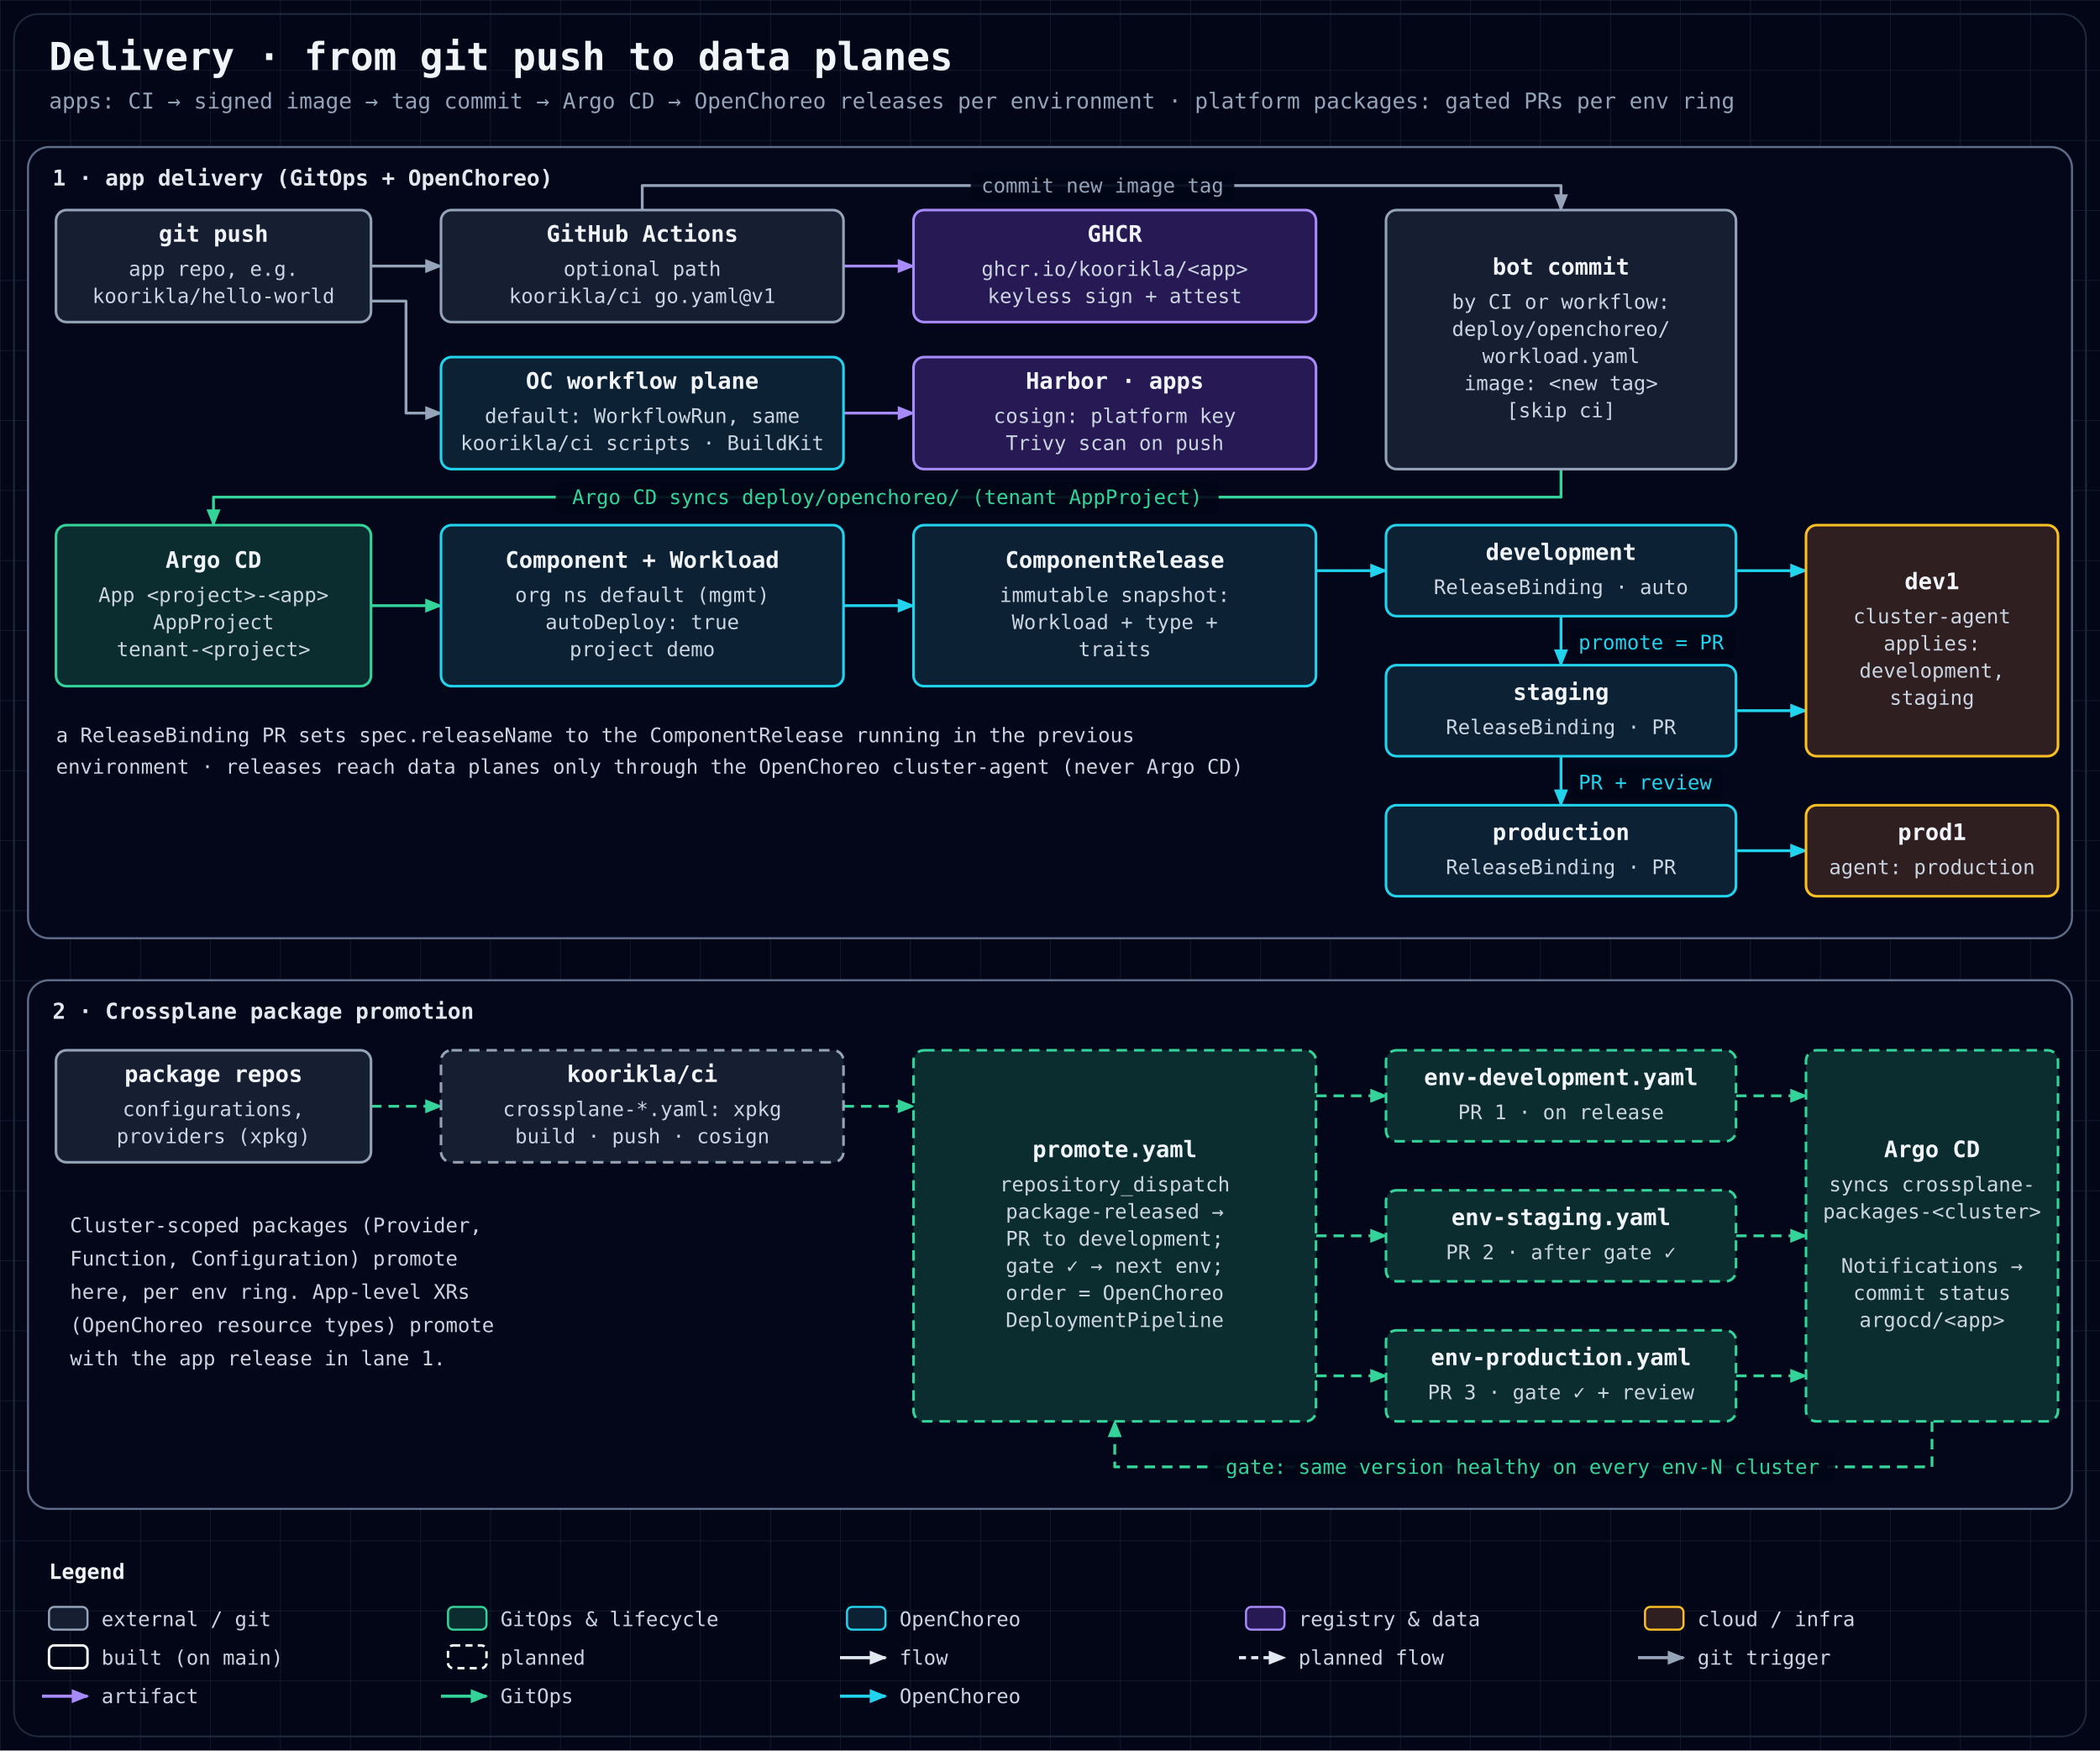
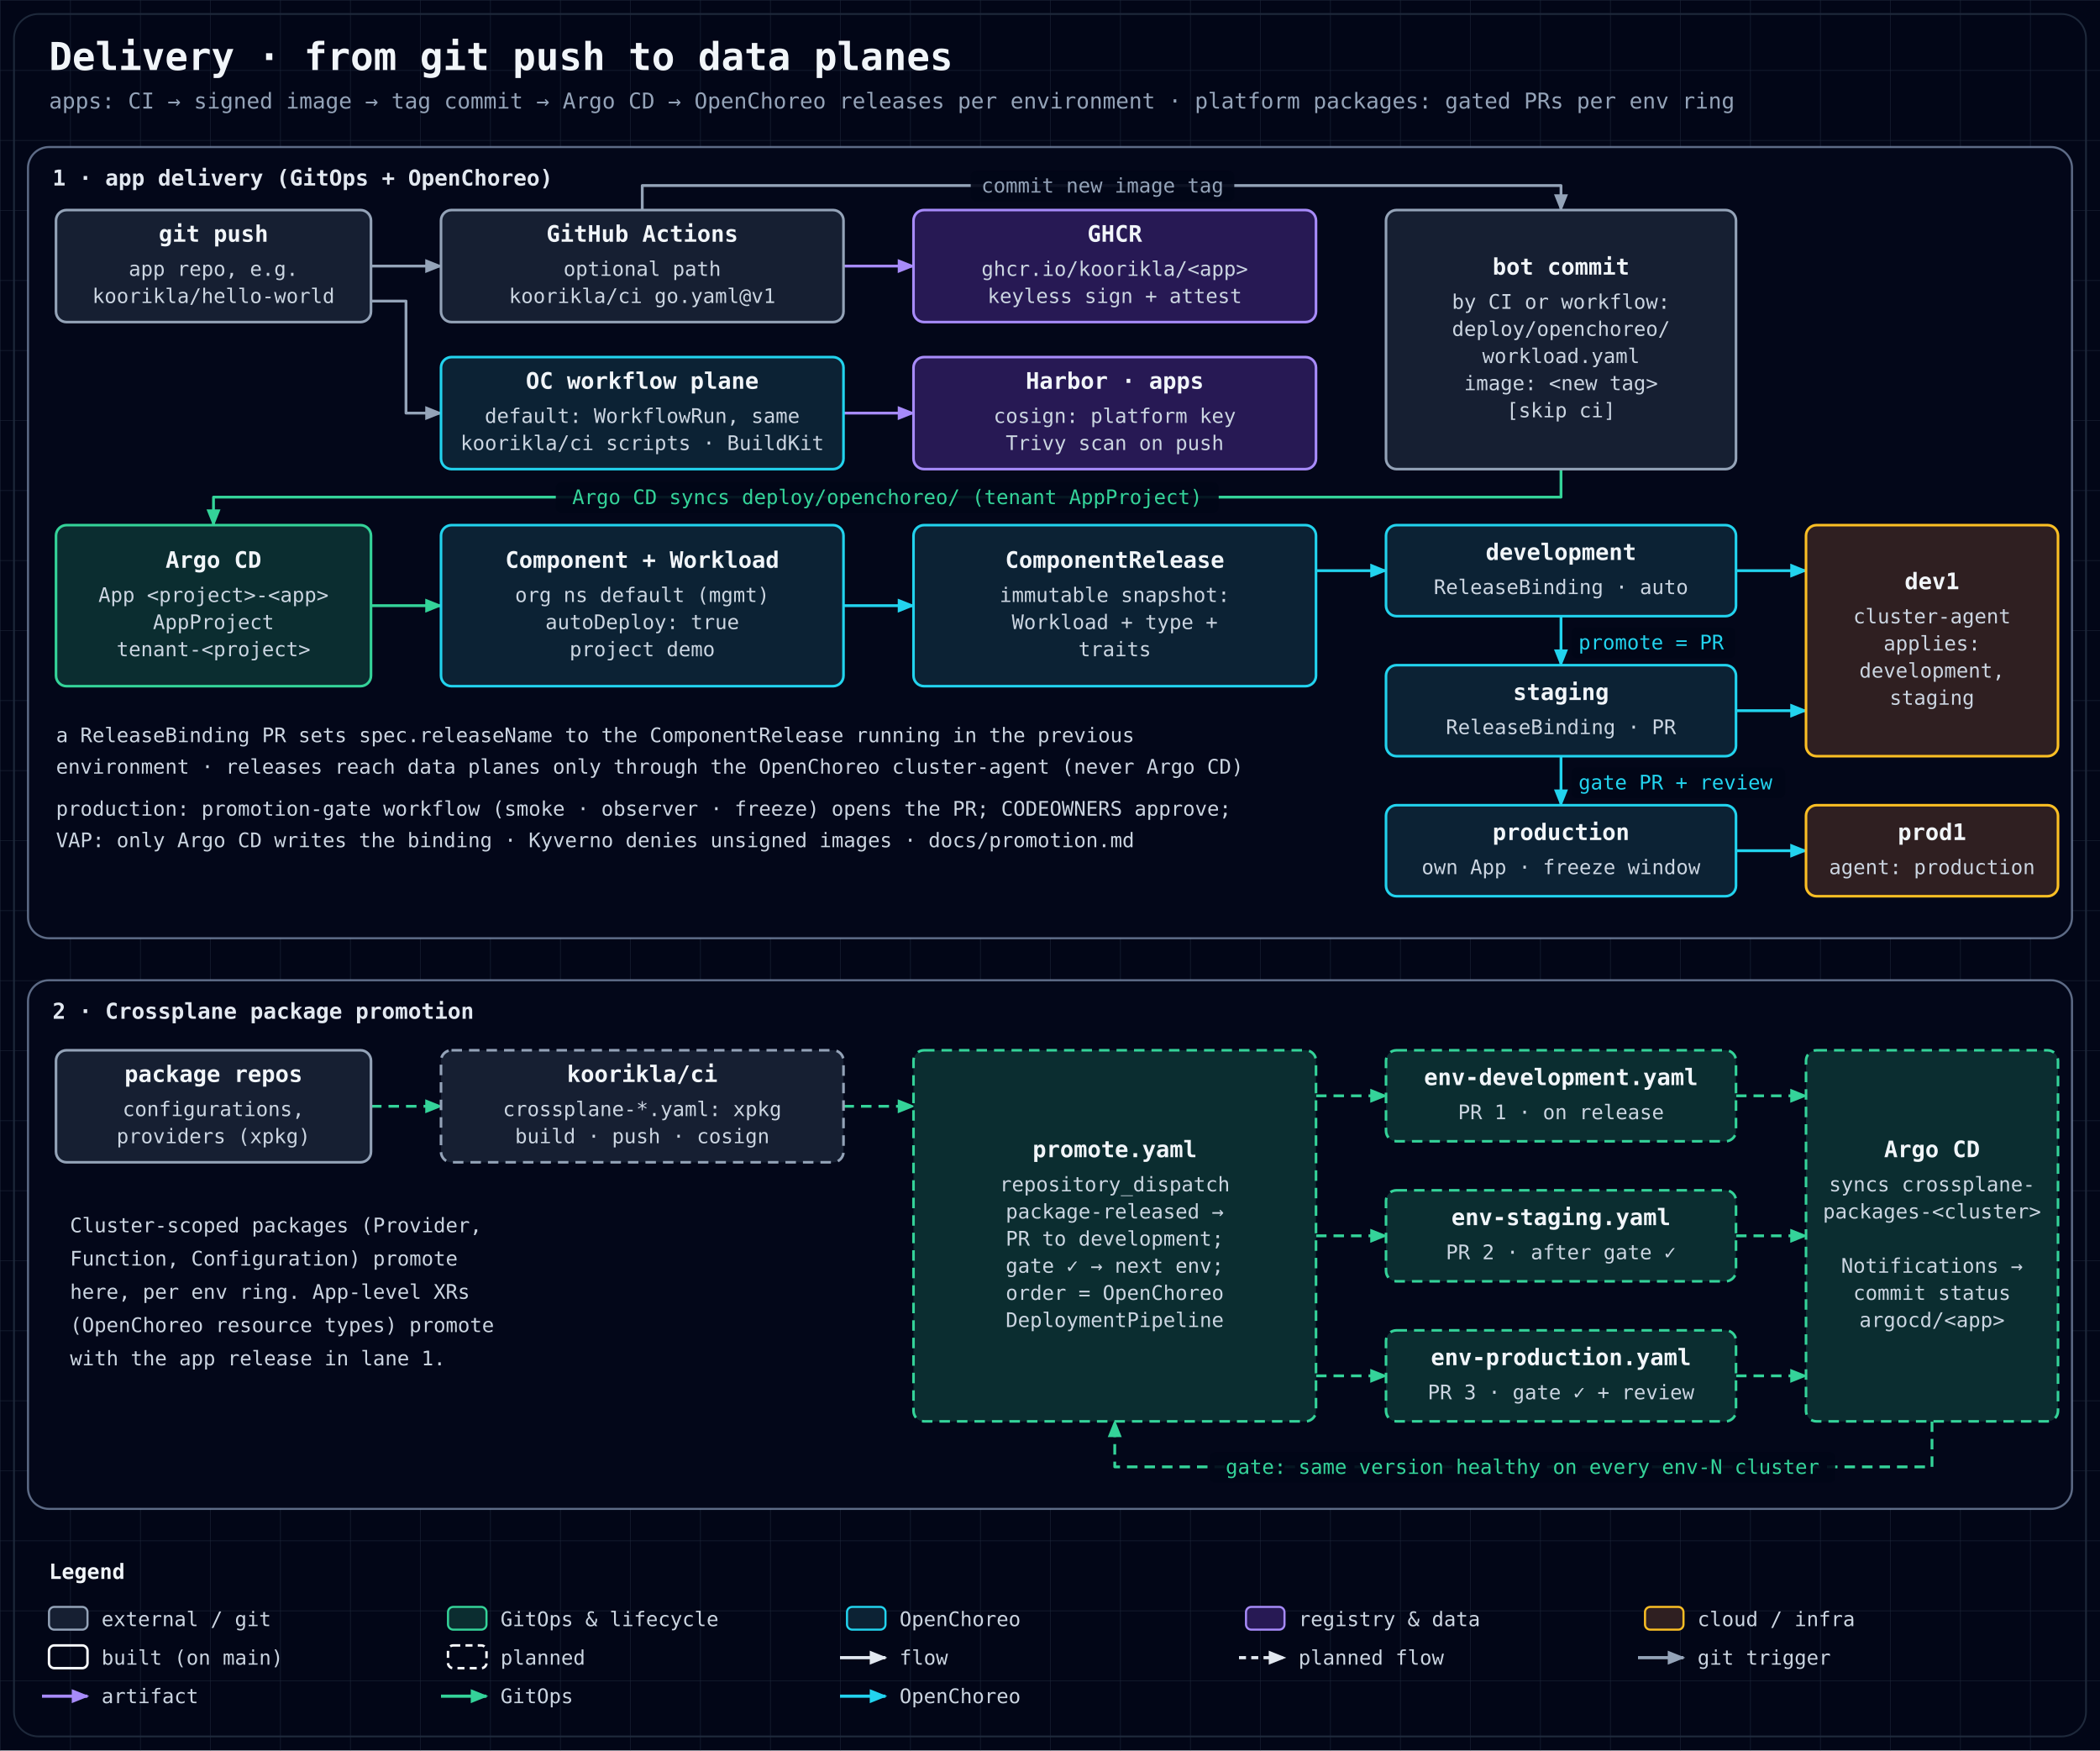
<svg xmlns="http://www.w3.org/2000/svg" width="1200" height="1000" viewBox="0 0 1200 1000" role="img" aria-label="Delivery · from git push to data planes">
  <defs>
    <pattern id="grid" width="40" height="40" patternUnits="userSpaceOnUse">
      <path d="M 40 0 L 0 0 0 40" fill="none" stroke="#1e293b" stroke-width="0.5" />
    </pattern>
    <marker id="ah22d3ee" markerWidth="10" markerHeight="8" refX="9" refY="4" orient="auto" markerUnits="userSpaceOnUse">
      <path d="M0,0 L10,4 L0,8 z" fill="#22d3ee" />
    </marker>
    <marker id="ah34d399" markerWidth="10" markerHeight="8" refX="9" refY="4" orient="auto" markerUnits="userSpaceOnUse">
      <path d="M0,0 L10,4 L0,8 z" fill="#34d399" />
    </marker>
    <marker id="ah94a3b8" markerWidth="10" markerHeight="8" refX="9" refY="4" orient="auto" markerUnits="userSpaceOnUse">
      <path d="M0,0 L10,4 L0,8 z" fill="#94a3b8" />
    </marker>
    <marker id="aha78bfa" markerWidth="10" markerHeight="8" refX="9" refY="4" orient="auto" markerUnits="userSpaceOnUse">
      <path d="M0,0 L10,4 L0,8 z" fill="#a78bfa" />
    </marker>
    <marker id="ahe2e8f0" markerWidth="10" markerHeight="8" refX="9" refY="4" orient="auto" markerUnits="userSpaceOnUse">
      <path d="M0,0 L10,4 L0,8 z" fill="#e2e8f0" />
    </marker>
  </defs>
  <rect width="1200" height="1000" fill="#020617" />
  <rect width="1200" height="1000" fill="url(#grid)" />
  <rect x="8" y="8" width="1184" height="984" rx="14" fill="none" stroke="#1e293b" stroke-width="1" />
  <rect x="16" y="84" width="1168" height="452" rx="12" fill="#020617" stroke="none" />
  <rect x="16" y="84" width="1168" height="452" rx="12" fill="#0f172a" fill-opacity="0.10" stroke="#7b8cab" stroke-opacity="0.75" stroke-width="1.2" />
  <text x="30.0" y="106.0" font-family="JetBrains Mono, ui-monospace, SFMono-Regular, Menlo, monospace" font-size="12.5" font-weight="700" fill="#e2e8f0" text-anchor="start">1 · app delivery (GitOps + OpenChoreo)</text>
  <rect x="16" y="560" width="1168" height="302" rx="12" fill="#020617" stroke="none" />
  <rect x="16" y="560" width="1168" height="302" rx="12" fill="#0f172a" fill-opacity="0.10" stroke="#7b8cab" stroke-opacity="0.75" stroke-width="1.2" />
  <text x="30.0" y="582.0" font-family="JetBrains Mono, ui-monospace, SFMono-Regular, Menlo, monospace" font-size="12.5" font-weight="700" fill="#e2e8f0" text-anchor="start">2 · Crossplane package promotion</text>
  <path d="M 212.0 152.0 L 252.0 152.0" fill="none" stroke="#94a3b8" stroke-width="1.6" stroke-linejoin="round" marker-end="url(#ah94a3b8)" />
  <path d="M 212.0 172.0 L 232.0 172.0 L 232.0 236.0 L 252.0 236.0" fill="none" stroke="#94a3b8" stroke-width="1.6" stroke-linejoin="round" marker-end="url(#ah94a3b8)" />
  <path d="M 482.0 152.0 L 522.0 152.0" fill="none" stroke="#a78bfa" stroke-width="1.6" stroke-linejoin="round" marker-end="url(#aha78bfa)" />
  <path d="M 482.0 236.0 L 522.0 236.0" fill="none" stroke="#a78bfa" stroke-width="1.6" stroke-linejoin="round" marker-end="url(#aha78bfa)" />
  <path d="M 367.0 120.0 L 367.0 106.0 L 892.0 106.0 L 892.0 120.0" fill="none" stroke="#94a3b8" stroke-width="1.6" stroke-linejoin="round" marker-end="url(#ah94a3b8)" />
  <path d="M 892.0 268.0 L 892.0 284.0 L 122.0 284.0 L 122.0 300.0" fill="none" stroke="#34d399" stroke-width="1.6" stroke-linejoin="round" marker-end="url(#ah34d399)" />
  <path d="M 212.0 346.0 L 252.0 346.0" fill="none" stroke="#34d399" stroke-width="1.6" stroke-linejoin="round" marker-end="url(#ah34d399)" />
  <path d="M 482.0 346.0 L 522.0 346.0" fill="none" stroke="#22d3ee" stroke-width="1.6" stroke-linejoin="round" marker-end="url(#ah22d3ee)" />
  <path d="M 752.0 326.0 L 792.0 326.0" fill="none" stroke="#22d3ee" stroke-width="1.6" stroke-linejoin="round" marker-end="url(#ah22d3ee)" />
  <path d="M 892.0 352.0 L 892.0 380.0" fill="none" stroke="#22d3ee" stroke-width="1.6" stroke-linejoin="round" marker-end="url(#ah22d3ee)" />
  <path d="M 892.0 432.0 L 892.0 460.0" fill="none" stroke="#22d3ee" stroke-width="1.6" stroke-linejoin="round" marker-end="url(#ah22d3ee)" />
  <path d="M 992.0 326.0 L 1032.0 326.0" fill="none" stroke="#22d3ee" stroke-width="1.6" stroke-linejoin="round" marker-end="url(#ah22d3ee)" />
  <path d="M 992.0 406.0 L 1032.0 406.0" fill="none" stroke="#22d3ee" stroke-width="1.6" stroke-linejoin="round" marker-end="url(#ah22d3ee)" />
  <path d="M 992.0 486.0 L 1032.0 486.0" fill="none" stroke="#22d3ee" stroke-width="1.6" stroke-linejoin="round" marker-end="url(#ah22d3ee)" />
  <path d="M 212.0 632.0 L 252.0 632.0" fill="none" stroke="#34d399" stroke-width="1.6" stroke-linejoin="round" stroke-dasharray="6,4" marker-end="url(#ah34d399)" />
  <path d="M 482.0 632.0 L 522.0 632.0" fill="none" stroke="#34d399" stroke-width="1.6" stroke-linejoin="round" stroke-dasharray="6,4" marker-end="url(#ah34d399)" />
  <path d="M 752.0 626.0 L 792.0 626.0" fill="none" stroke="#34d399" stroke-width="1.6" stroke-linejoin="round" stroke-dasharray="6,4" marker-end="url(#ah34d399)" />
  <path d="M 992.0 626.0 L 1032.0 626.0" fill="none" stroke="#34d399" stroke-width="1.6" stroke-linejoin="round" stroke-dasharray="6,4" marker-end="url(#ah34d399)" />
  <path d="M 752.0 706.0 L 792.0 706.0" fill="none" stroke="#34d399" stroke-width="1.6" stroke-linejoin="round" stroke-dasharray="6,4" marker-end="url(#ah34d399)" />
  <path d="M 992.0 706.0 L 1032.0 706.0" fill="none" stroke="#34d399" stroke-width="1.6" stroke-linejoin="round" stroke-dasharray="6,4" marker-end="url(#ah34d399)" />
  <path d="M 752.0 786.0 L 792.0 786.0" fill="none" stroke="#34d399" stroke-width="1.6" stroke-linejoin="round" stroke-dasharray="6,4" marker-end="url(#ah34d399)" />
  <path d="M 992.0 786.0 L 1032.0 786.0" fill="none" stroke="#34d399" stroke-width="1.6" stroke-linejoin="round" stroke-dasharray="6,4" marker-end="url(#ah34d399)" />
  <path d="M 1104.0 812.0 L 1104.0 838.0 L 637.0 838.0 L 637.0 812.0" fill="none" stroke="#34d399" stroke-width="1.6" stroke-linejoin="round" stroke-dasharray="6,4" marker-end="url(#ah34d399)" />
  <rect x="32" y="120" width="180" height="64" rx="6" fill="#0f172a" />
  <rect x="32" y="120" width="180" height="64" rx="6" fill="#1e293b" fill-opacity="0.5" stroke="#94a3b8" stroke-width="1.5" />
  <text x="122.0" y="138.1" font-family="JetBrains Mono, ui-monospace, SFMono-Regular, Menlo, monospace" font-size="13" font-weight="600" fill="#f1f5f9" text-anchor="middle">git push</text>
  <text x="122.0" y="157.6" font-family="JetBrains Mono, ui-monospace, SFMono-Regular, Menlo, monospace" font-size="11.5" font-weight="400" fill="#cbd5e1" text-anchor="middle">app repo, e.g.</text>
  <text x="122.0" y="173.1" font-family="JetBrains Mono, ui-monospace, SFMono-Regular, Menlo, monospace" font-size="11.5" font-weight="400" fill="#cbd5e1" text-anchor="middle">koorikla/hello-world</text>
  <rect x="252" y="120" width="230" height="64" rx="6" fill="#0f172a" />
  <rect x="252" y="120" width="230" height="64" rx="6" fill="#1e293b" fill-opacity="0.5" stroke="#94a3b8" stroke-width="1.5" />
  <text x="367.0" y="138.1" font-family="JetBrains Mono, ui-monospace, SFMono-Regular, Menlo, monospace" font-size="13" font-weight="600" fill="#f1f5f9" text-anchor="middle">GitHub Actions</text>
  <text x="367.0" y="157.6" font-family="JetBrains Mono, ui-monospace, SFMono-Regular, Menlo, monospace" font-size="11.5" font-weight="400" fill="#cbd5e1" text-anchor="middle">optional path</text>
  <text x="367.0" y="173.1" font-family="JetBrains Mono, ui-monospace, SFMono-Regular, Menlo, monospace" font-size="11.5" font-weight="400" fill="#cbd5e1" text-anchor="middle">koorikla/ci go.yaml@v1</text>
  <rect x="252" y="204" width="230" height="64" rx="6" fill="#0f172a" />
  <rect x="252" y="204" width="230" height="64" rx="6" fill="#083344" fill-opacity="0.4" stroke="#22d3ee" stroke-width="1.5" />
  <text x="367.0" y="222.1" font-family="JetBrains Mono, ui-monospace, SFMono-Regular, Menlo, monospace" font-size="13" font-weight="600" fill="#f1f5f9" text-anchor="middle">OC workflow plane</text>
  <text x="367.0" y="241.6" font-family="JetBrains Mono, ui-monospace, SFMono-Regular, Menlo, monospace" font-size="11.5" font-weight="400" fill="#cbd5e1" text-anchor="middle">default: WorkflowRun, same</text>
  <text x="367.0" y="257.1" font-family="JetBrains Mono, ui-monospace, SFMono-Regular, Menlo, monospace" font-size="11.5" font-weight="400" fill="#cbd5e1" text-anchor="middle">koorikla/ci scripts · BuildKit</text>
  <rect x="522" y="120" width="230" height="64" rx="6" fill="#0f172a" />
  <rect x="522" y="120" width="230" height="64" rx="6" fill="#4c1d95" fill-opacity="0.4" stroke="#a78bfa" stroke-width="1.5" />
  <text x="637.0" y="138.1" font-family="JetBrains Mono, ui-monospace, SFMono-Regular, Menlo, monospace" font-size="13" font-weight="600" fill="#f1f5f9" text-anchor="middle">GHCR</text>
  <text x="637.0" y="157.6" font-family="JetBrains Mono, ui-monospace, SFMono-Regular, Menlo, monospace" font-size="11.5" font-weight="400" fill="#cbd5e1" text-anchor="middle">ghcr.io/koorikla/&lt;app&gt;</text>
  <text x="637.0" y="173.1" font-family="JetBrains Mono, ui-monospace, SFMono-Regular, Menlo, monospace" font-size="11.5" font-weight="400" fill="#cbd5e1" text-anchor="middle">keyless sign + attest</text>
  <rect x="522" y="204" width="230" height="64" rx="6" fill="#0f172a" />
  <rect x="522" y="204" width="230" height="64" rx="6" fill="#4c1d95" fill-opacity="0.4" stroke="#a78bfa" stroke-width="1.5" />
  <text x="637.0" y="222.1" font-family="JetBrains Mono, ui-monospace, SFMono-Regular, Menlo, monospace" font-size="13" font-weight="600" fill="#f1f5f9" text-anchor="middle">Harbor · apps</text>
  <text x="637.0" y="241.6" font-family="JetBrains Mono, ui-monospace, SFMono-Regular, Menlo, monospace" font-size="11.5" font-weight="400" fill="#cbd5e1" text-anchor="middle">cosign: platform key</text>
  <text x="637.0" y="257.1" font-family="JetBrains Mono, ui-monospace, SFMono-Regular, Menlo, monospace" font-size="11.5" font-weight="400" fill="#cbd5e1" text-anchor="middle">Trivy scan on push</text>
  <rect x="792" y="120" width="200" height="148" rx="6" fill="#0f172a" />
  <rect x="792" y="120" width="200" height="148" rx="6" fill="#1e293b" fill-opacity="0.5" stroke="#94a3b8" stroke-width="1.5" />
  <text x="892.0" y="156.9" font-family="JetBrains Mono, ui-monospace, SFMono-Regular, Menlo, monospace" font-size="13" font-weight="600" fill="#f1f5f9" text-anchor="middle">bot commit</text>
  <text x="892.0" y="176.4" font-family="JetBrains Mono, ui-monospace, SFMono-Regular, Menlo, monospace" font-size="11.5" font-weight="400" fill="#cbd5e1" text-anchor="middle">by CI or workflow:</text>
  <text x="892.0" y="191.9" font-family="JetBrains Mono, ui-monospace, SFMono-Regular, Menlo, monospace" font-size="11.5" font-weight="400" fill="#cbd5e1" text-anchor="middle">deploy/openchoreo/</text>
  <text x="892.0" y="207.4" font-family="JetBrains Mono, ui-monospace, SFMono-Regular, Menlo, monospace" font-size="11.5" font-weight="400" fill="#cbd5e1" text-anchor="middle">workload.yaml</text>
  <text x="892.0" y="222.9" font-family="JetBrains Mono, ui-monospace, SFMono-Regular, Menlo, monospace" font-size="11.5" font-weight="400" fill="#cbd5e1" text-anchor="middle">image: &lt;new tag&gt;</text>
  <text x="892.0" y="238.4" font-family="JetBrains Mono, ui-monospace, SFMono-Regular, Menlo, monospace" font-size="11.5" font-weight="400" fill="#cbd5e1" text-anchor="middle">[skip ci]</text>
  <rect x="32" y="300" width="180" height="92" rx="6" fill="#0f172a" />
  <rect x="32" y="300" width="180" height="92" rx="6" fill="#064e3b" fill-opacity="0.4" stroke="#34d399" stroke-width="1.5" />
  <text x="122.0" y="324.4" font-family="JetBrains Mono, ui-monospace, SFMono-Regular, Menlo, monospace" font-size="13" font-weight="600" fill="#f1f5f9" text-anchor="middle">Argo CD</text>
  <text x="122.0" y="343.9" font-family="JetBrains Mono, ui-monospace, SFMono-Regular, Menlo, monospace" font-size="11.5" font-weight="400" fill="#cbd5e1" text-anchor="middle">App &lt;project&gt;-&lt;app&gt;</text>
  <text x="122.0" y="359.4" font-family="JetBrains Mono, ui-monospace, SFMono-Regular, Menlo, monospace" font-size="11.5" font-weight="400" fill="#cbd5e1" text-anchor="middle">AppProject</text>
  <text x="122.0" y="374.9" font-family="JetBrains Mono, ui-monospace, SFMono-Regular, Menlo, monospace" font-size="11.5" font-weight="400" fill="#cbd5e1" text-anchor="middle">tenant-&lt;project&gt;</text>
  <rect x="252" y="300" width="230" height="92" rx="6" fill="#0f172a" />
  <rect x="252" y="300" width="230" height="92" rx="6" fill="#083344" fill-opacity="0.4" stroke="#22d3ee" stroke-width="1.5" />
  <text x="367.0" y="324.4" font-family="JetBrains Mono, ui-monospace, SFMono-Regular, Menlo, monospace" font-size="13" font-weight="600" fill="#f1f5f9" text-anchor="middle">Component + Workload</text>
  <text x="367.0" y="343.9" font-family="JetBrains Mono, ui-monospace, SFMono-Regular, Menlo, monospace" font-size="11.5" font-weight="400" fill="#cbd5e1" text-anchor="middle">org ns default (mgmt)</text>
  <text x="367.0" y="359.4" font-family="JetBrains Mono, ui-monospace, SFMono-Regular, Menlo, monospace" font-size="11.5" font-weight="400" fill="#cbd5e1" text-anchor="middle">autoDeploy: true</text>
  <text x="367.0" y="374.9" font-family="JetBrains Mono, ui-monospace, SFMono-Regular, Menlo, monospace" font-size="11.5" font-weight="400" fill="#cbd5e1" text-anchor="middle">project demo</text>
  <rect x="522" y="300" width="230" height="92" rx="6" fill="#0f172a" />
  <rect x="522" y="300" width="230" height="92" rx="6" fill="#083344" fill-opacity="0.4" stroke="#22d3ee" stroke-width="1.5" />
  <text x="637.0" y="324.4" font-family="JetBrains Mono, ui-monospace, SFMono-Regular, Menlo, monospace" font-size="13" font-weight="600" fill="#f1f5f9" text-anchor="middle">ComponentRelease</text>
  <text x="637.0" y="343.9" font-family="JetBrains Mono, ui-monospace, SFMono-Regular, Menlo, monospace" font-size="11.5" font-weight="400" fill="#cbd5e1" text-anchor="middle">immutable snapshot:</text>
  <text x="637.0" y="359.4" font-family="JetBrains Mono, ui-monospace, SFMono-Regular, Menlo, monospace" font-size="11.5" font-weight="400" fill="#cbd5e1" text-anchor="middle">Workload + type +</text>
  <text x="637.0" y="374.9" font-family="JetBrains Mono, ui-monospace, SFMono-Regular, Menlo, monospace" font-size="11.5" font-weight="400" fill="#cbd5e1" text-anchor="middle">traits</text>
  <rect x="792" y="300" width="200" height="52" rx="6" fill="#0f172a" />
  <rect x="792" y="300" width="200" height="52" rx="6" fill="#083344" fill-opacity="0.4" stroke="#22d3ee" stroke-width="1.5" />
  <text x="892.0" y="319.9" font-family="JetBrains Mono, ui-monospace, SFMono-Regular, Menlo, monospace" font-size="13" font-weight="600" fill="#f1f5f9" text-anchor="middle">development</text>
  <text x="892.0" y="339.4" font-family="JetBrains Mono, ui-monospace, SFMono-Regular, Menlo, monospace" font-size="11.5" font-weight="400" fill="#cbd5e1" text-anchor="middle">ReleaseBinding · auto</text>
  <rect x="792" y="380" width="200" height="52" rx="6" fill="#0f172a" />
  <rect x="792" y="380" width="200" height="52" rx="6" fill="#083344" fill-opacity="0.4" stroke="#22d3ee" stroke-width="1.5" />
  <text x="892.0" y="399.9" font-family="JetBrains Mono, ui-monospace, SFMono-Regular, Menlo, monospace" font-size="13" font-weight="600" fill="#f1f5f9" text-anchor="middle">staging</text>
  <text x="892.0" y="419.4" font-family="JetBrains Mono, ui-monospace, SFMono-Regular, Menlo, monospace" font-size="11.5" font-weight="400" fill="#cbd5e1" text-anchor="middle">ReleaseBinding · PR</text>
  <rect x="792" y="460" width="200" height="52" rx="6" fill="#0f172a" />
  <rect x="792" y="460" width="200" height="52" rx="6" fill="#083344" fill-opacity="0.4" stroke="#22d3ee" stroke-width="1.5" />
  <text x="892.0" y="479.9" font-family="JetBrains Mono, ui-monospace, SFMono-Regular, Menlo, monospace" font-size="13" font-weight="600" fill="#f1f5f9" text-anchor="middle">production</text>
-   <text x="892.0" y="499.4" font-family="JetBrains Mono, ui-monospace, SFMono-Regular, Menlo, monospace" font-size="11.5" font-weight="400" fill="#cbd5e1" text-anchor="middle">ReleaseBinding · PR</text>
+   <text x="892.0" y="499.4" font-family="JetBrains Mono, ui-monospace, SFMono-Regular, Menlo, monospace" font-size="11.5" font-weight="400" fill="#cbd5e1" text-anchor="middle">own App · freeze window</text>
  <rect x="1032" y="300" width="144" height="132" rx="6" fill="#0f172a" />
  <rect x="1032" y="300" width="144" height="132" rx="6" fill="#78350f" fill-opacity="0.3" stroke="#fbbf24" stroke-width="1.5" />
  <text x="1104.0" y="336.6" font-family="JetBrains Mono, ui-monospace, SFMono-Regular, Menlo, monospace" font-size="13" font-weight="600" fill="#f1f5f9" text-anchor="middle">dev1</text>
  <text x="1104.0" y="356.1" font-family="JetBrains Mono, ui-monospace, SFMono-Regular, Menlo, monospace" font-size="11.5" font-weight="400" fill="#cbd5e1" text-anchor="middle">cluster-agent</text>
  <text x="1104.0" y="371.6" font-family="JetBrains Mono, ui-monospace, SFMono-Regular, Menlo, monospace" font-size="11.5" font-weight="400" fill="#cbd5e1" text-anchor="middle">applies:</text>
  <text x="1104.0" y="387.1" font-family="JetBrains Mono, ui-monospace, SFMono-Regular, Menlo, monospace" font-size="11.5" font-weight="400" fill="#cbd5e1" text-anchor="middle">development,</text>
  <text x="1104.0" y="402.6" font-family="JetBrains Mono, ui-monospace, SFMono-Regular, Menlo, monospace" font-size="11.5" font-weight="400" fill="#cbd5e1" text-anchor="middle">staging</text>
  <rect x="1032" y="460" width="144" height="52" rx="6" fill="#0f172a" />
  <rect x="1032" y="460" width="144" height="52" rx="6" fill="#78350f" fill-opacity="0.3" stroke="#fbbf24" stroke-width="1.5" />
  <text x="1104.0" y="479.9" font-family="JetBrains Mono, ui-monospace, SFMono-Regular, Menlo, monospace" font-size="13" font-weight="600" fill="#f1f5f9" text-anchor="middle">prod1</text>
  <text x="1104.0" y="499.4" font-family="JetBrains Mono, ui-monospace, SFMono-Regular, Menlo, monospace" font-size="11.5" font-weight="400" fill="#cbd5e1" text-anchor="middle">agent: production</text>
  <rect x="32" y="600" width="180" height="64" rx="6" fill="#0f172a" />
  <rect x="32" y="600" width="180" height="64" rx="6" fill="#1e293b" fill-opacity="0.5" stroke="#94a3b8" stroke-width="1.5" />
  <text x="122.0" y="618.1" font-family="JetBrains Mono, ui-monospace, SFMono-Regular, Menlo, monospace" font-size="13" font-weight="600" fill="#f1f5f9" text-anchor="middle">package repos</text>
  <text x="122.0" y="637.6" font-family="JetBrains Mono, ui-monospace, SFMono-Regular, Menlo, monospace" font-size="11.5" font-weight="400" fill="#cbd5e1" text-anchor="middle">configurations,</text>
  <text x="122.0" y="653.1" font-family="JetBrains Mono, ui-monospace, SFMono-Regular, Menlo, monospace" font-size="11.5" font-weight="400" fill="#cbd5e1" text-anchor="middle">providers (xpkg)</text>
  <rect x="252" y="600" width="230" height="64" rx="6" fill="#0f172a" />
  <rect x="252" y="600" width="230" height="64" rx="6" fill="#1e293b" fill-opacity="0.5" stroke="#94a3b8" stroke-width="1.5" stroke-dasharray="6,4" />
  <text x="367.0" y="618.1" font-family="JetBrains Mono, ui-monospace, SFMono-Regular, Menlo, monospace" font-size="13" font-weight="600" fill="#f1f5f9" text-anchor="middle">koorikla/ci</text>
  <text x="367.0" y="637.6" font-family="JetBrains Mono, ui-monospace, SFMono-Regular, Menlo, monospace" font-size="11.5" font-weight="400" fill="#cbd5e1" text-anchor="middle">crossplane-*.yaml: xpkg</text>
  <text x="367.0" y="653.1" font-family="JetBrains Mono, ui-monospace, SFMono-Regular, Menlo, monospace" font-size="11.5" font-weight="400" fill="#cbd5e1" text-anchor="middle">build · push · cosign</text>
  <rect x="522" y="600" width="230" height="212" rx="6" fill="#0f172a" />
  <rect x="522" y="600" width="230" height="212" rx="6" fill="#064e3b" fill-opacity="0.4" stroke="#34d399" stroke-width="1.5" stroke-dasharray="6,4" />
  <text x="637.0" y="661.1" font-family="JetBrains Mono, ui-monospace, SFMono-Regular, Menlo, monospace" font-size="13" font-weight="600" fill="#f1f5f9" text-anchor="middle">promote.yaml</text>
  <text x="637.0" y="680.6" font-family="JetBrains Mono, ui-monospace, SFMono-Regular, Menlo, monospace" font-size="11.5" font-weight="400" fill="#cbd5e1" text-anchor="middle">repository_dispatch</text>
  <text x="637.0" y="696.1" font-family="JetBrains Mono, ui-monospace, SFMono-Regular, Menlo, monospace" font-size="11.5" font-weight="400" fill="#cbd5e1" text-anchor="middle">package-released →</text>
  <text x="637.0" y="711.6" font-family="JetBrains Mono, ui-monospace, SFMono-Regular, Menlo, monospace" font-size="11.5" font-weight="400" fill="#cbd5e1" text-anchor="middle">PR to development;</text>
  <text x="637.0" y="727.1" font-family="JetBrains Mono, ui-monospace, SFMono-Regular, Menlo, monospace" font-size="11.5" font-weight="400" fill="#cbd5e1" text-anchor="middle">gate ✓ → next env;</text>
  <text x="637.0" y="742.6" font-family="JetBrains Mono, ui-monospace, SFMono-Regular, Menlo, monospace" font-size="11.5" font-weight="400" fill="#cbd5e1" text-anchor="middle">order = OpenChoreo</text>
  <text x="637.0" y="758.1" font-family="JetBrains Mono, ui-monospace, SFMono-Regular, Menlo, monospace" font-size="11.5" font-weight="400" fill="#cbd5e1" text-anchor="middle">DeploymentPipeline</text>
  <rect x="792" y="600" width="200" height="52" rx="6" fill="#0f172a" />
  <rect x="792" y="600" width="200" height="52" rx="6" fill="#064e3b" fill-opacity="0.4" stroke="#34d399" stroke-width="1.5" stroke-dasharray="6,4" />
  <text x="892.0" y="619.9" font-family="JetBrains Mono, ui-monospace, SFMono-Regular, Menlo, monospace" font-size="13" font-weight="600" fill="#f1f5f9" text-anchor="middle">env-development.yaml</text>
  <text x="892.0" y="639.4" font-family="JetBrains Mono, ui-monospace, SFMono-Regular, Menlo, monospace" font-size="11.5" font-weight="400" fill="#cbd5e1" text-anchor="middle">PR 1 · on release</text>
  <rect x="792" y="680" width="200" height="52" rx="6" fill="#0f172a" />
  <rect x="792" y="680" width="200" height="52" rx="6" fill="#064e3b" fill-opacity="0.4" stroke="#34d399" stroke-width="1.5" stroke-dasharray="6,4" />
  <text x="892.0" y="699.9" font-family="JetBrains Mono, ui-monospace, SFMono-Regular, Menlo, monospace" font-size="13" font-weight="600" fill="#f1f5f9" text-anchor="middle">env-staging.yaml</text>
  <text x="892.0" y="719.4" font-family="JetBrains Mono, ui-monospace, SFMono-Regular, Menlo, monospace" font-size="11.5" font-weight="400" fill="#cbd5e1" text-anchor="middle">PR 2 · after gate ✓</text>
  <rect x="792" y="760" width="200" height="52" rx="6" fill="#0f172a" />
  <rect x="792" y="760" width="200" height="52" rx="6" fill="#064e3b" fill-opacity="0.4" stroke="#34d399" stroke-width="1.5" stroke-dasharray="6,4" />
  <text x="892.0" y="779.9" font-family="JetBrains Mono, ui-monospace, SFMono-Regular, Menlo, monospace" font-size="13" font-weight="600" fill="#f1f5f9" text-anchor="middle">env-production.yaml</text>
  <text x="892.0" y="799.4" font-family="JetBrains Mono, ui-monospace, SFMono-Regular, Menlo, monospace" font-size="11.5" font-weight="400" fill="#cbd5e1" text-anchor="middle">PR 3 · gate ✓ + review</text>
  <rect x="1032" y="600" width="144" height="212" rx="6" fill="#0f172a" />
  <rect x="1032" y="600" width="144" height="212" rx="6" fill="#064e3b" fill-opacity="0.4" stroke="#34d399" stroke-width="1.5" stroke-dasharray="6,4" />
  <text x="1104.0" y="661.1" font-family="JetBrains Mono, ui-monospace, SFMono-Regular, Menlo, monospace" font-size="13" font-weight="600" fill="#f1f5f9" text-anchor="middle">Argo CD</text>
  <text x="1104.0" y="680.6" font-family="JetBrains Mono, ui-monospace, SFMono-Regular, Menlo, monospace" font-size="11.5" font-weight="400" fill="#cbd5e1" text-anchor="middle">syncs crossplane-</text>
  <text x="1104.0" y="696.1" font-family="JetBrains Mono, ui-monospace, SFMono-Regular, Menlo, monospace" font-size="11.5" font-weight="400" fill="#cbd5e1" text-anchor="middle">packages-&lt;cluster&gt;</text>
  <text x="1104.0" y="711.6" font-family="JetBrains Mono, ui-monospace, SFMono-Regular, Menlo, monospace" font-size="11.5" font-weight="400" fill="#cbd5e1" text-anchor="middle" />
  <text x="1104.0" y="727.1" font-family="JetBrains Mono, ui-monospace, SFMono-Regular, Menlo, monospace" font-size="11.5" font-weight="400" fill="#cbd5e1" text-anchor="middle">Notifications →</text>
  <text x="1104.0" y="742.6" font-family="JetBrains Mono, ui-monospace, SFMono-Regular, Menlo, monospace" font-size="11.5" font-weight="400" fill="#cbd5e1" text-anchor="middle">commit status</text>
  <text x="1104.0" y="758.1" font-family="JetBrains Mono, ui-monospace, SFMono-Regular, Menlo, monospace" font-size="11.5" font-weight="400" fill="#cbd5e1" text-anchor="middle">argocd/&lt;app&gt;</text>
  <text x="28.0" y="40.0" font-family="JetBrains Mono, ui-monospace, SFMono-Regular, Menlo, monospace" font-size="22" font-weight="700" fill="#f1f5f9" text-anchor="start">Delivery · from git push to data planes</text>
  <text x="28.0" y="62.0" font-family="JetBrains Mono, ui-monospace, SFMono-Regular, Menlo, monospace" font-size="12.5" font-weight="400" fill="#94a3b8" text-anchor="start">apps: CI → signed image → tag commit → Argo CD → OpenChoreo releases per environment · platform packages: gated PRs per env ring</text>
  <rect x="554.7" y="97.5" width="150.6" height="17.5" rx="3" fill="#020617" fill-opacity="0.92" />
  <text x="630.0" y="110.0" font-family="JetBrains Mono, ui-monospace, SFMono-Regular, Menlo, monospace" font-size="11.5" font-weight="400" fill="#94a3b8" text-anchor="middle">commit new image tag</text>
  <rect x="317.6" y="275.5" width="378.8" height="17.5" rx="3" fill="#020617" fill-opacity="0.92" />
  <text x="507.0" y="288.0" font-family="JetBrains Mono, ui-monospace, SFMono-Regular, Menlo, monospace" font-size="11.5" font-weight="400" fill="#34d399" text-anchor="middle">Argo CD syncs deploy/openchoreo/ (tenant AppProject)</text>
  <rect x="898.0" y="358.5" width="93.6" height="17.5" rx="3" fill="#020617" fill-opacity="0.92" />
  <text x="902.0" y="371.0" font-family="JetBrains Mono, ui-monospace, SFMono-Regular, Menlo, monospace" font-size="11.5" font-weight="400" fill="#22d3ee" text-anchor="start">promote = PR</text>
-   <rect x="898.0" y="438.5" width="86.4" height="17.5" rx="3" fill="#020617" fill-opacity="0.92" />
-   <text x="902.0" y="451.0" font-family="JetBrains Mono, ui-monospace, SFMono-Regular, Menlo, monospace" font-size="11.5" font-weight="400" fill="#22d3ee" text-anchor="start">PR + review</text>
+   <rect x="898.0" y="438.5" width="122.1" height="17.5" rx="3" fill="#020617" fill-opacity="0.92" />
+   <text x="902.0" y="451.0" font-family="JetBrains Mono, ui-monospace, SFMono-Regular, Menlo, monospace" font-size="11.5" font-weight="400" fill="#22d3ee" text-anchor="start">gate PR + review</text>
  <text x="32.0" y="424.0" font-family="JetBrains Mono, ui-monospace, SFMono-Regular, Menlo, monospace" font-size="11.5" font-weight="400" fill="#cbd5e1" text-anchor="start">a ReleaseBinding PR sets spec.releaseName to the ComponentRelease running in the previous</text>
  <text x="32.0" y="442.0" font-family="JetBrains Mono, ui-monospace, SFMono-Regular, Menlo, monospace" font-size="11.5" font-weight="400" fill="#cbd5e1" text-anchor="start">environment · releases reach data planes only through the OpenChoreo cluster-agent (never Argo CD)</text>
+   <text x="32.0" y="466.0" font-family="JetBrains Mono, ui-monospace, SFMono-Regular, Menlo, monospace" font-size="11.5" font-weight="400" fill="#cbd5e1" text-anchor="start">production: promotion-gate workflow (smoke · observer · freeze) opens the PR; CODEOWNERS approve;</text>
+   <text x="32.0" y="484.0" font-family="JetBrains Mono, ui-monospace, SFMono-Regular, Menlo, monospace" font-size="11.5" font-weight="400" fill="#cbd5e1" text-anchor="start">VAP: only Argo CD writes the binding · Kyverno denies unsigned images · docs/promotion.md</text>
  <rect x="691.3" y="829.5" width="357.4" height="17.5" rx="3" fill="#020617" fill-opacity="0.92" />
  <text x="870.0" y="842.0" font-family="JetBrains Mono, ui-monospace, SFMono-Regular, Menlo, monospace" font-size="11.5" font-weight="400" fill="#34d399" text-anchor="middle">gate: same version healthy on every env-N cluster</text>
  <text x="40.0" y="704.0" font-family="JetBrains Mono, ui-monospace, SFMono-Regular, Menlo, monospace" font-size="11.5" font-weight="400" fill="#cbd5e1" text-anchor="start">Cluster-scoped packages (Provider,</text>
  <text x="40.0" y="723.0" font-family="JetBrains Mono, ui-monospace, SFMono-Regular, Menlo, monospace" font-size="11.5" font-weight="400" fill="#cbd5e1" text-anchor="start">Function, Configuration) promote</text>
  <text x="40.0" y="742.0" font-family="JetBrains Mono, ui-monospace, SFMono-Regular, Menlo, monospace" font-size="11.5" font-weight="400" fill="#cbd5e1" text-anchor="start">here, per env ring. App-level XRs</text>
  <text x="40.0" y="761.0" font-family="JetBrains Mono, ui-monospace, SFMono-Regular, Menlo, monospace" font-size="11.5" font-weight="400" fill="#cbd5e1" text-anchor="start">(OpenChoreo resource types) promote</text>
  <text x="40.0" y="780.0" font-family="JetBrains Mono, ui-monospace, SFMono-Regular, Menlo, monospace" font-size="11.5" font-weight="400" fill="#cbd5e1" text-anchor="start">with the app release in lane 1.</text>
  <text x="28.0" y="902.0" font-family="JetBrains Mono, ui-monospace, SFMono-Regular, Menlo, monospace" font-size="12" font-weight="700" fill="#f1f5f9" text-anchor="start">Legend</text>
  <rect x="28" y="918" width="22" height="13" rx="3" fill="#0f172a" />
  <rect x="28" y="918" width="22" height="13" rx="3" fill="#1e293b" fill-opacity="0.5" stroke="#94a3b8" stroke-width="1.2" />
  <text x="58.0" y="929.0" font-family="JetBrains Mono, ui-monospace, SFMono-Regular, Menlo, monospace" font-size="11.5" font-weight="400" fill="#cbd5e1" text-anchor="start">external / git</text>
  <rect x="256" y="918" width="22" height="13" rx="3" fill="#0f172a" />
  <rect x="256" y="918" width="22" height="13" rx="3" fill="#064e3b" fill-opacity="0.4" stroke="#34d399" stroke-width="1.2" />
  <text x="286.0" y="929.0" font-family="JetBrains Mono, ui-monospace, SFMono-Regular, Menlo, monospace" font-size="11.5" font-weight="400" fill="#cbd5e1" text-anchor="start">GitOps &amp; lifecycle</text>
  <rect x="484" y="918" width="22" height="13" rx="3" fill="#0f172a" />
  <rect x="484" y="918" width="22" height="13" rx="3" fill="#083344" fill-opacity="0.4" stroke="#22d3ee" stroke-width="1.2" />
  <text x="514.0" y="929.0" font-family="JetBrains Mono, ui-monospace, SFMono-Regular, Menlo, monospace" font-size="11.5" font-weight="400" fill="#cbd5e1" text-anchor="start">OpenChoreo</text>
  <rect x="712" y="918" width="22" height="13" rx="3" fill="#0f172a" />
  <rect x="712" y="918" width="22" height="13" rx="3" fill="#4c1d95" fill-opacity="0.4" stroke="#a78bfa" stroke-width="1.2" />
  <text x="742.0" y="929.0" font-family="JetBrains Mono, ui-monospace, SFMono-Regular, Menlo, monospace" font-size="11.5" font-weight="400" fill="#cbd5e1" text-anchor="start">registry &amp; data</text>
  <rect x="940" y="918" width="22" height="13" rx="3" fill="#0f172a" />
  <rect x="940" y="918" width="22" height="13" rx="3" fill="#78350f" fill-opacity="0.3" stroke="#fbbf24" stroke-width="1.2" />
  <text x="970.0" y="929.0" font-family="JetBrains Mono, ui-monospace, SFMono-Regular, Menlo, monospace" font-size="11.5" font-weight="400" fill="#cbd5e1" text-anchor="start">cloud / infra</text>
  <rect x="28" y="940" width="22" height="13" rx="3" fill="none" stroke="#f8fafc" stroke-width="1.4" />
  <text x="58.0" y="951.0" font-family="JetBrains Mono, ui-monospace, SFMono-Regular, Menlo, monospace" font-size="11.5" font-weight="400" fill="#cbd5e1" text-anchor="start">built (on main)</text>
  <rect x="256" y="940" width="22" height="13" rx="3" fill="none" stroke="#f8fafc" stroke-width="1.4" stroke-dasharray="4,3" />
  <text x="286.0" y="951.0" font-family="JetBrains Mono, ui-monospace, SFMono-Regular, Menlo, monospace" font-size="11.5" font-weight="400" fill="#cbd5e1" text-anchor="start">planned</text>
  <line x1="480" y1="947" x2="506" y2="947" stroke="#e2e8f0" stroke-width="1.8" marker-end="url(#ahe2e8f0)" />
  <text x="514.0" y="951.0" font-family="JetBrains Mono, ui-monospace, SFMono-Regular, Menlo, monospace" font-size="11.5" font-weight="400" fill="#cbd5e1" text-anchor="start">flow</text>
  <line x1="708" y1="947" x2="734" y2="947" stroke="#e2e8f0" stroke-width="1.8" stroke-dasharray="4,3" marker-end="url(#ahe2e8f0)" />
  <text x="742.0" y="951.0" font-family="JetBrains Mono, ui-monospace, SFMono-Regular, Menlo, monospace" font-size="11.5" font-weight="400" fill="#cbd5e1" text-anchor="start">planned flow</text>
  <line x1="936" y1="947" x2="962" y2="947" stroke="#94a3b8" stroke-width="1.8" marker-end="url(#ah94a3b8)" />
  <text x="970.0" y="951.0" font-family="JetBrains Mono, ui-monospace, SFMono-Regular, Menlo, monospace" font-size="11.5" font-weight="400" fill="#cbd5e1" text-anchor="start">git trigger</text>
  <line x1="24" y1="969" x2="50" y2="969" stroke="#a78bfa" stroke-width="1.8" marker-end="url(#aha78bfa)" />
  <text x="58.0" y="973.0" font-family="JetBrains Mono, ui-monospace, SFMono-Regular, Menlo, monospace" font-size="11.5" font-weight="400" fill="#cbd5e1" text-anchor="start">artifact</text>
  <line x1="252" y1="969" x2="278" y2="969" stroke="#34d399" stroke-width="1.8" marker-end="url(#ah34d399)" />
  <text x="286.0" y="973.0" font-family="JetBrains Mono, ui-monospace, SFMono-Regular, Menlo, monospace" font-size="11.5" font-weight="400" fill="#cbd5e1" text-anchor="start">GitOps</text>
  <line x1="480" y1="969" x2="506" y2="969" stroke="#22d3ee" stroke-width="1.8" marker-end="url(#ah22d3ee)" />
  <text x="514.0" y="973.0" font-family="JetBrains Mono, ui-monospace, SFMono-Regular, Menlo, monospace" font-size="11.5" font-weight="400" fill="#cbd5e1" text-anchor="start">OpenChoreo</text>
</svg>
